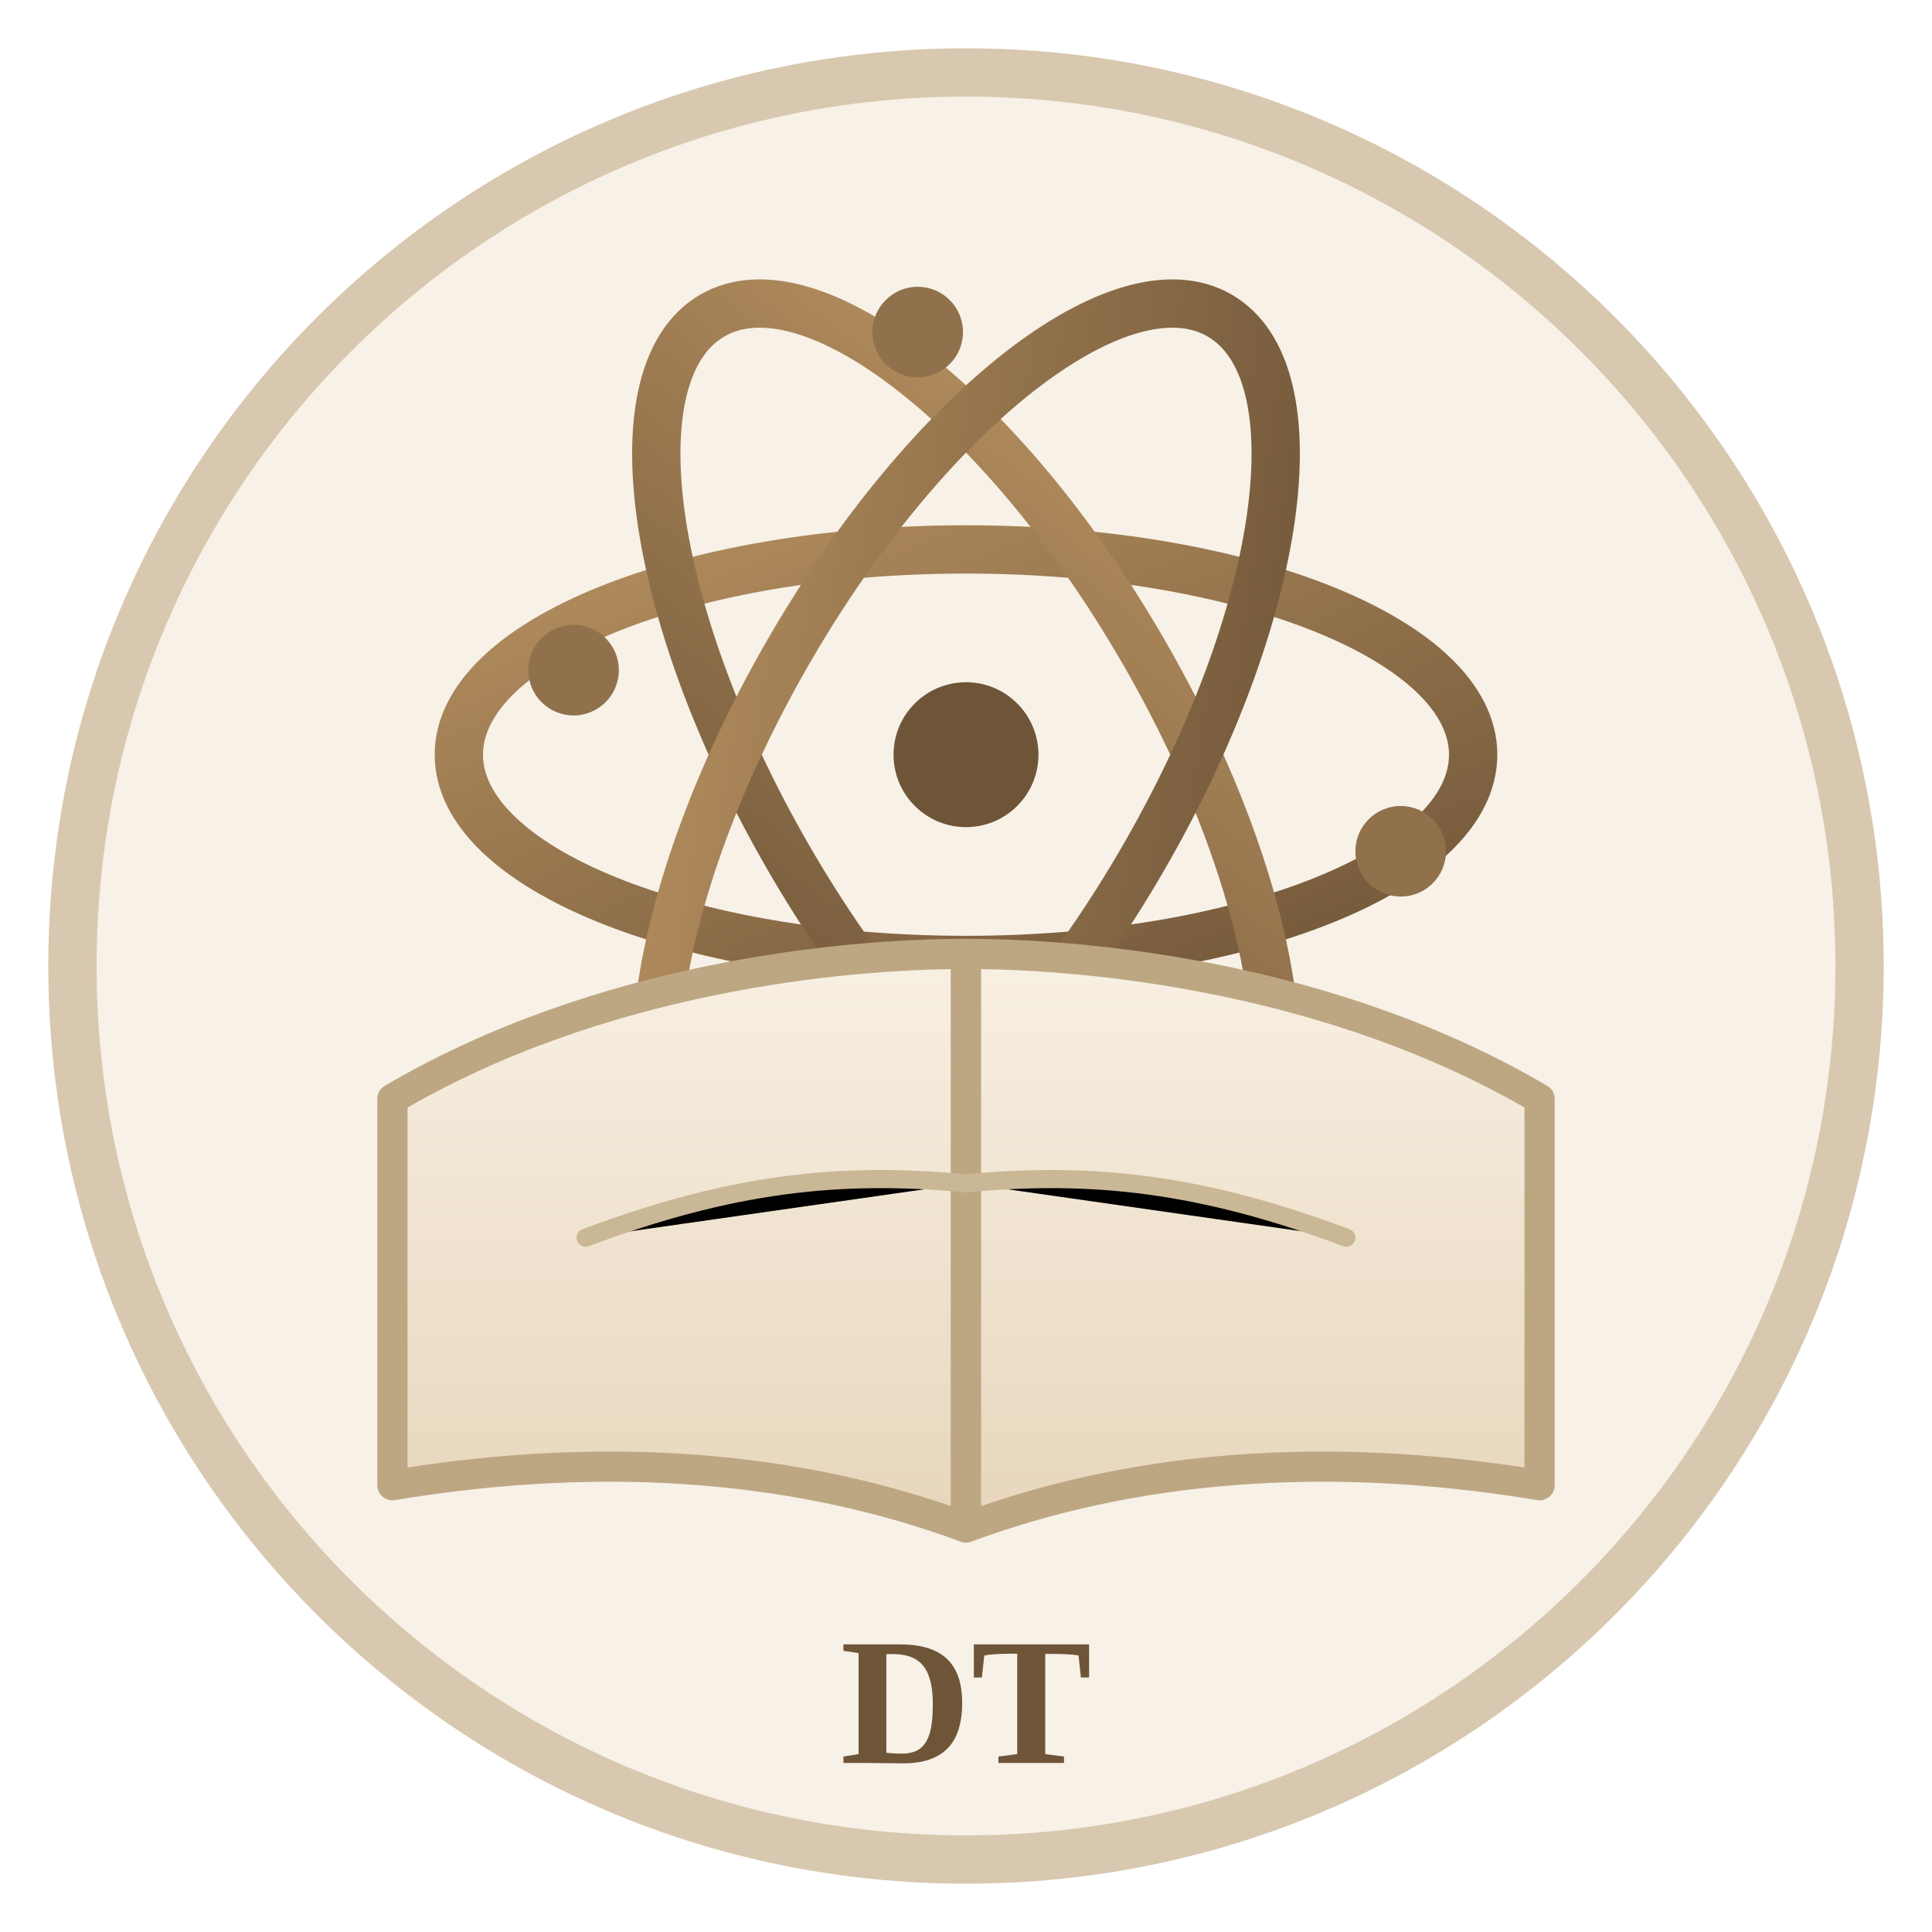
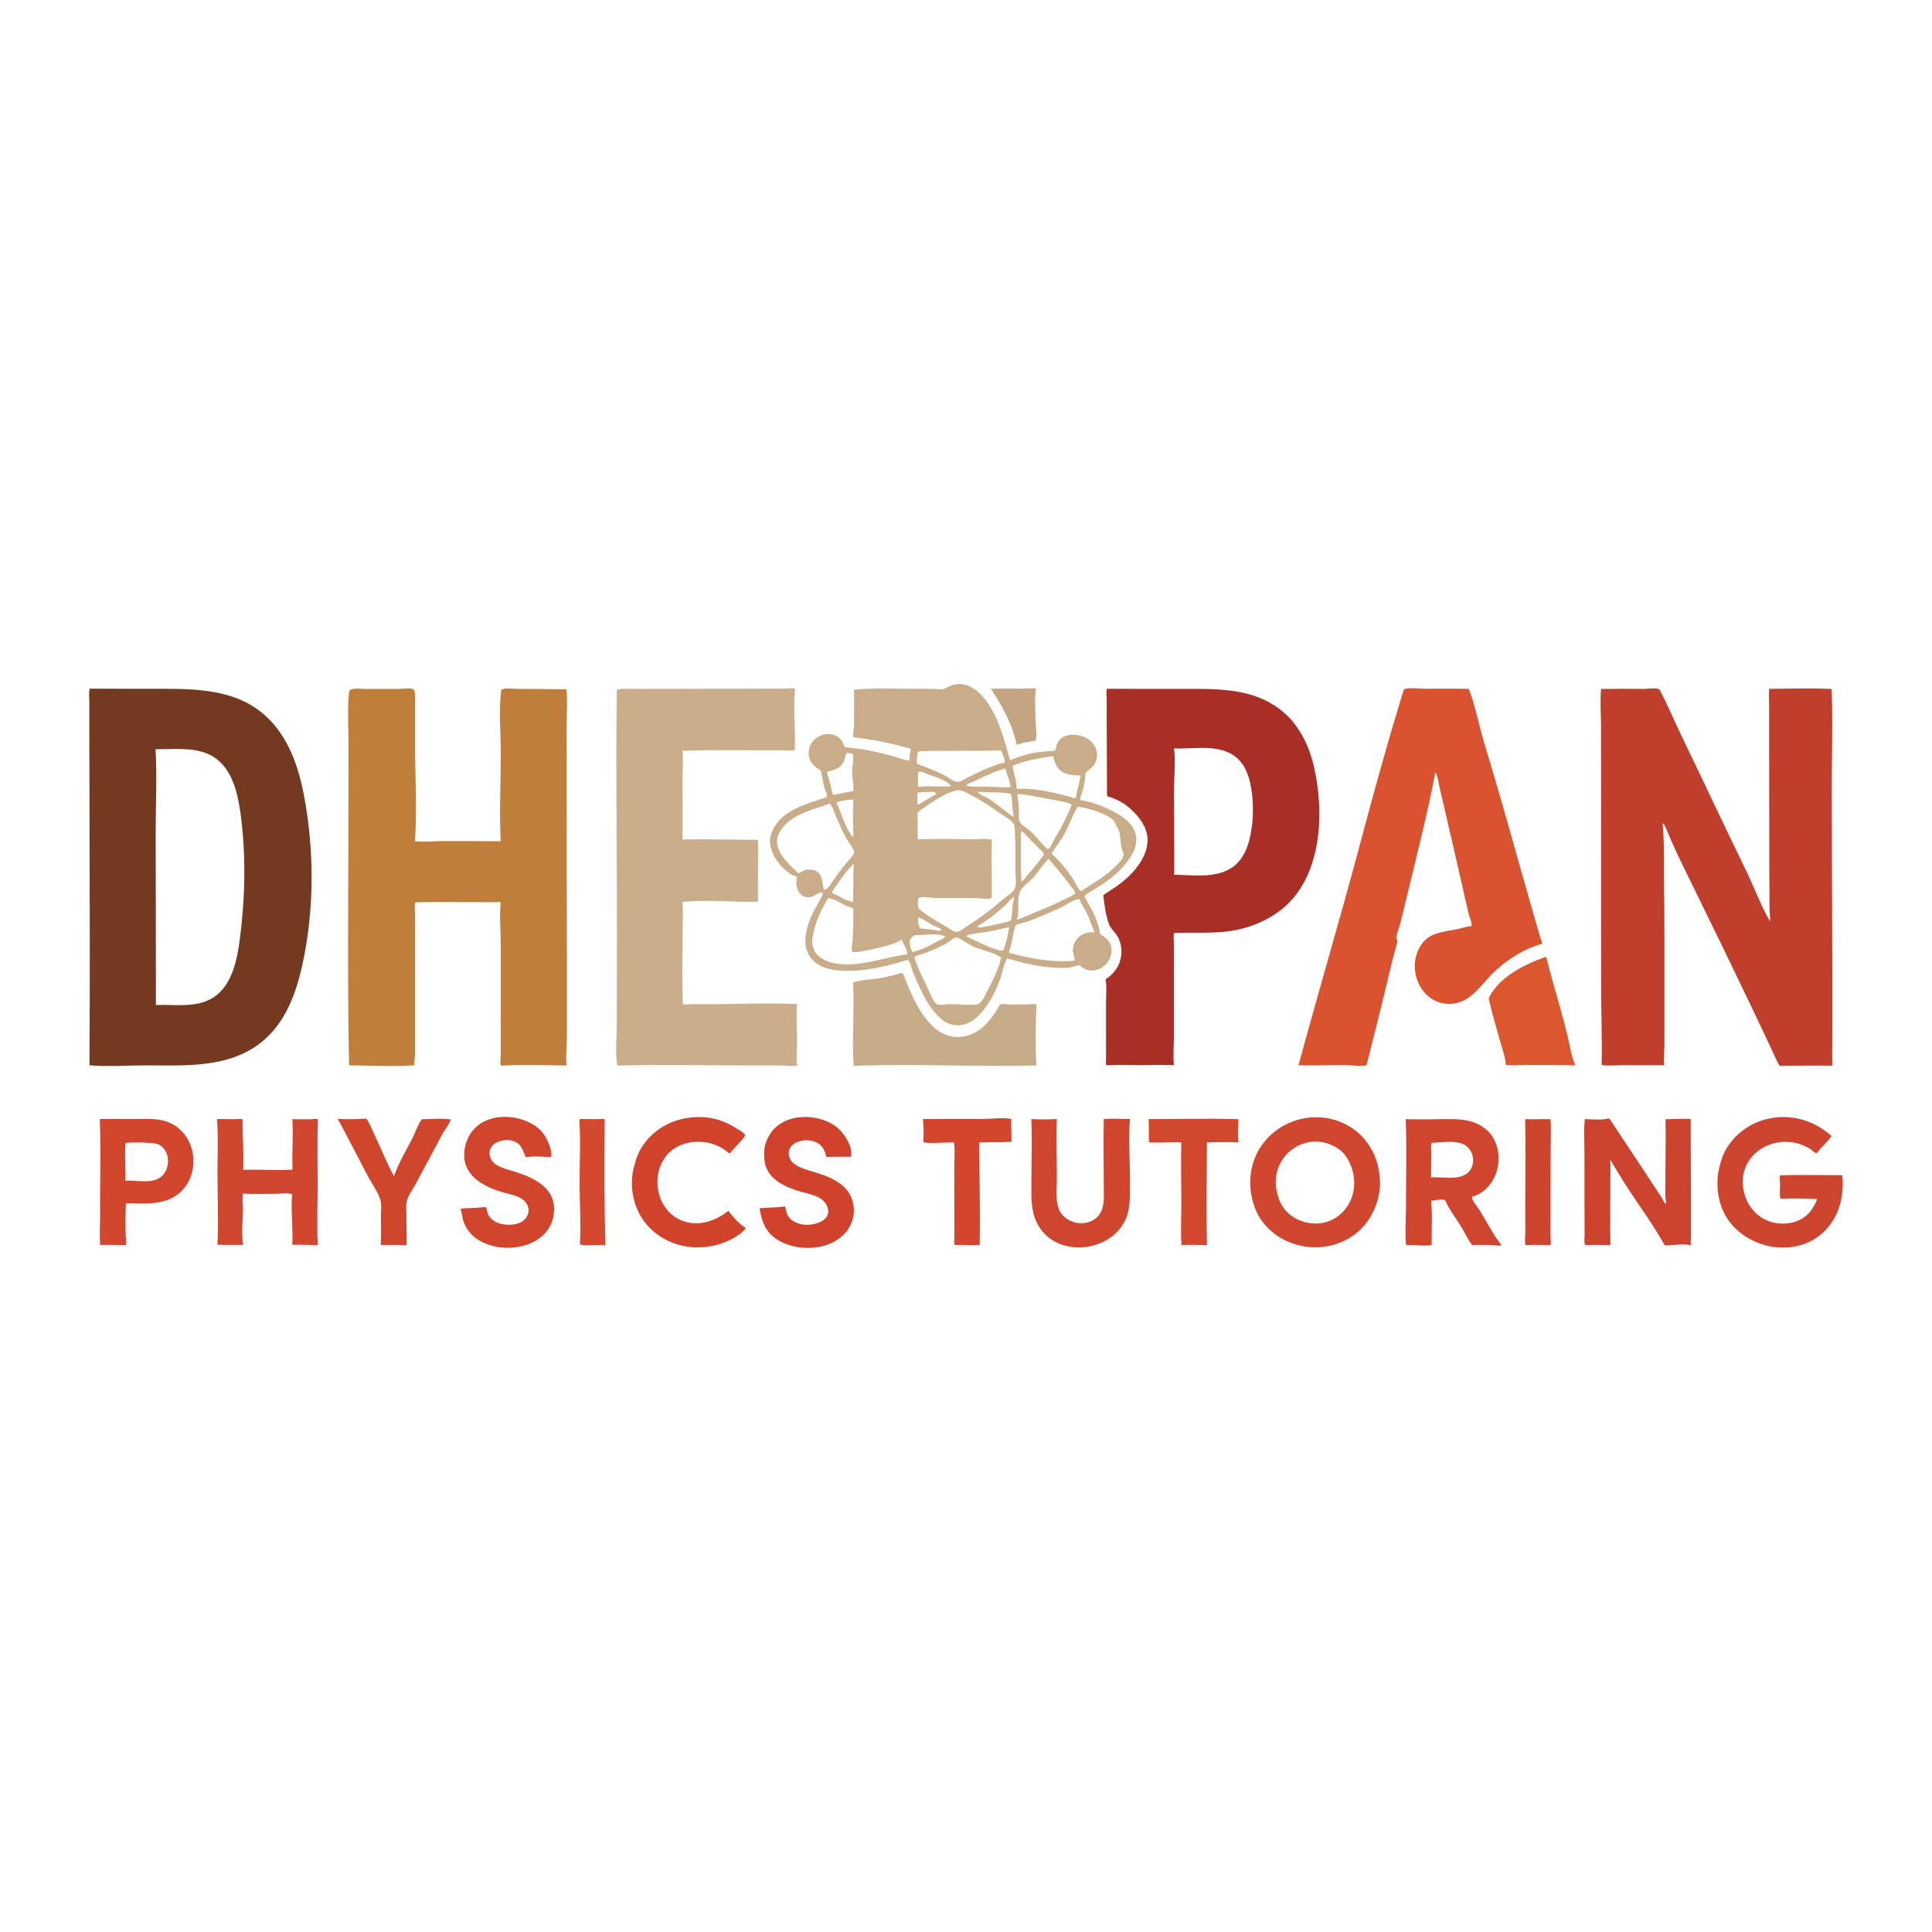
- <svg xmlns="http://www.w3.org/2000/svg" viewBox="0 0 320 320" role="img" aria-labelledby="logoTitle logoDesc">
-   <defs>
-     <linearGradient id="orbGradient" x1="0%" y1="0%" x2="100%" y2="100%">
-       <stop offset="0%" stop-color="#b58f5f" />
-       <stop offset="100%" stop-color="#6f5538" />
-     </linearGradient>
-     <linearGradient id="bookGradient" x1="0%" y1="0%" x2="0%" y2="100%">
-       <stop offset="0%" stop-color="#f8f0e3" />
-       <stop offset="100%" stop-color="#e7d6bc" />
-     </linearGradient>
-   </defs>
-   <circle cx="160" cy="160" r="148" fill="#f7f1e7" stroke="#d8c8af" stroke-width="8" />
-   <g fill="none" stroke="url(#orbGradient)" stroke-width="8" stroke-linecap="round">
-     <ellipse cx="160" cy="125" rx="84" ry="34" />
-     <ellipse cx="160" cy="125" rx="84" ry="34" transform="rotate(60 160 125)" />
-     <ellipse cx="160" cy="125" rx="84" ry="34" transform="rotate(-60 160 125)" />
-   </g>
-   <circle cx="160" cy="125" r="12" fill="#6f5538" />
-   <circle cx="232" cy="141" r="7.5" fill="#90714c" />
-   <circle cx="95" cy="111" r="7.5" fill="#90714c" />
-   <circle cx="152" cy="55" r="7.5" fill="#90714c" />
-   <path d="M65 182c34-20 74-24 95-24v95c-27-10-59-13-95-7z" fill="url(#bookGradient)" stroke="#bda783" stroke-width="5" stroke-linejoin="round" />
-   <path d="M255 182c-34-20-74-24-95-24v95c27-10 59-13 95-7z" fill="url(#bookGradient)" stroke="#bda783" stroke-width="5" stroke-linejoin="round" />
-   <path d="M160 158v95" stroke="#bda783" stroke-width="4" />
-   <path d="M97 205c24-9 42-11 63-9M223 205c-24-9-42-11-63-9" stroke="#cab796" stroke-width="3" stroke-linecap="round" />
-   <text x="160" y="292" text-anchor="middle" font-size="30" font-weight="700" fill="#6f5538" font-family="Georgia, 'Times New Roman', serif">DT</text>
+ <svg xmlns="http://www.w3.org/2000/svg" shape-rendering="geometricPrecision" width="4000" height="4000" viewBox="0 0 792 792">
+   <path d=" M 36.767 282.315 C 46.787 282.366 56.81 282.345 66.832 282.363 C 81.579 282.39 97.103 282.885 108.703 293.32 C 117.952 301.641 122.224 313.696 124.517 325.591 C 128.874 348.203 128.92 372.978 123.956 395.51 C 121.356 407.313 116.895 419.533 107.107 427.292 C 93.683 437.931 76.096 436.759 59.997 436.732 C 52.314 436.719 44.315 437.38 36.668 436.705 C 36.933 401.311 36.759 365.902 36.689 330.507 C 36.668 319.506 36.611 308.506 36.611 297.505 C 36.611 294.198 36.644 290.89 36.628 287.582 C 36.619 285.885 36.326 283.96 36.767 282.315 Z M 63.77 307.152 C 64.427 318.687 63.792 330.444 63.813 342.002 C 63.856 365.334 63.938 388.67 63.915 412 C 72.332 411.668 82.224 413.608 89.215 407.605 C 95.403 402.293 97.219 393.157 98.251 385.46 C 100.479 368.844 100.892 351.352 98.768 334.705 C 97.801 327.13 96.092 318.133 90.404 312.536 C 83.341 305.587 72.809 307.223 63.77 307.152 Z" opacity="1" fill="rgb(116,58,32)" fill-rule="evenodd" />
+   <path d=" M 40.889 458.737 C 46.03 458.627 51.18 458.775 56.324 458.703 C 61.445 458.631 66.718 458.376 71.277 461.139 C 82.415 467.891 81.949 485.908 69.89 491.391 C 65.931 493.191 61.787 493.382 57.504 493.387 C 55.573 493.389 53.472 493.084 51.571 493.425 C 51.464 497.701 51.34 502.003 51.527 506.287 C 51.554 506.907 52.012 510.145 51.51 510.427 C 48.028 510.397 44.554 510.212 41.075 510.356 C 40.67 506.173 41.086 501.766 41.044 497.555 C 40.917 484.652 41.457 471.603 40.889 458.737 Z M 51.412 469.008 C 51.058 473.994 51.56 479.024 51.404 484.01 C 55.579 483.764 61.891 485.287 65.559 482.771 C 69.904 479.79 70.152 472.092 65.369 469.349 C 64.096 468.619 62.522 468.621 61.101 468.525 C 58.005 468.317 54.719 468.212 51.635 468.526 C 51.56 468.687 51.486 468.847 51.412 469.008 Z" opacity="1" fill="rgb(210,70,46)" fill-rule="evenodd" />
+   <path d=" M 88.945 458.76 C 91.326 458.693 93.711 458.812 96.093 458.808 C 97.13 458.806 98.452 458.549 99.434 458.865 C 99.36 465.756 100.012 472.694 99.671 479.578 C 106.395 479.28 113.23 479.949 119.931 479.459 C 119.592 472.586 120.293 465.655 119.846 458.79 C 122.302 458.861 124.767 458.847 127.225 458.838 C 127.96 458.835 129.697 458.474 130.301 458.858 C 129.991 468.218 130.234 477.635 130.209 487.002 C 130.188 494.764 129.816 502.639 130.282 510.388 C 126.86 510.455 123.443 510.128 120.017 510.305 C 119.711 510.023 119.88 509.443 119.88 509.053 C 119.881 507.701 119.88 506.349 119.872 504.996 C 119.842 500.008 119.218 494.584 119.806 489.648 C 118.296 488.865 115.42 489.363 113.74 489.363 C 109.108 489.363 104.352 489.623 99.737 489.271 C 99.111 491.052 99.602 493.876 99.585 495.794 C 99.541 500.536 98.974 505.65 99.622 510.347 C 96.14 510.245 92.615 510.425 89.143 510.242 C 89.611 500.705 89.192 491.055 89.148 481.506 C 89.113 473.958 89.557 466.286 88.945 458.76 Z" opacity="1" fill="rgb(209,70,47)" fill-rule="evenodd" />
+   <path d=" M 138.429 458.635 C 142.254 458.954 146.329 458.773 150.162 458.568 C 151.645 460.563 152.599 463.271 153.676 465.523 C 156.296 471.008 158.591 476.875 161.525 482.182 C 163.363 476.793 166.463 471.683 169.06 466.63 C 170.324 464.171 171.235 461.007 172.914 458.829 C 176.765 458.774 181.064 458.359 184.873 458.9 C 183.886 461.315 181.987 463.521 180.794 465.876 C 177.646 472.088 174.177 478.133 170.983 484.322 C 169.668 486.872 167.427 489.727 166.741 492.515 C 166.364 494.043 166.626 495.969 166.605 497.544 C 166.547 501.803 166.76 506.074 166.667 510.328 C 165.532 510.616 163.943 510.326 162.765 510.303 C 160.551 510.262 158.318 510.411 156.111 510.329 C 156.248 506.317 156.182 502.277 156.154 498.26 C 156.141 496.369 156.512 494.027 156.021 492.196 C 155.095 488.743 152.351 485.114 150.683 481.936 C 146.603 474.168 142.642 466.328 138.429 458.635 Z" opacity="1" fill="rgb(208,70,45)" fill-rule="evenodd" />
+   <path d=" M 142.952 285.11 C 143.02 284.336 143.084 283.563 143.4 282.851 C 145.271 281.954 147.979 282.428 150.007 282.419 C 154.507 282.401 159.006 282.386 163.506 282.412 C 165.075 282.421 168.577 281.758 169.776 282.799 C 170.473 285.044 170.138 287.674 170.137 289.998 C 170.135 294.332 170.125 298.666 170.13 303 C 170.147 316.863 170.955 330.98 170.151 344.817 C 173.758 345.316 177.847 344.789 181.503 344.786 C 189.418 344.78 197.335 344.78 205.247 344.856 C 204.674 332.977 205.288 320.901 205.285 309.002 C 205.283 300.456 204.438 291.399 205.446 282.913 C 206.417 281.745 210.564 282.413 212.006 282.409 C 218.74 282.39 225.474 282.448 232.203 282.586 C 232.714 287.116 232.29 291.935 232.292 296.498 C 232.296 305.332 232.317 314.165 232.31 322.999 C 232.288 349.168 232.368 375.337 232.4 401.506 C 232.409 409.505 232.398 417.505 232.382 425.505 C 232.374 429.126 231.797 433.206 232.312 436.774 C 223.406 436.693 214.365 436.345 205.471 436.849 C 204.833 436.308 205.283 433.418 205.283 432.501 C 205.28 428.502 205.272 424.502 205.27 420.502 C 205.266 409.335 205.297 398.168 205.279 387.002 C 205.27 381.429 204.687 375.517 205.268 369.983 C 204.661 369.631 203.376 369.863 202.676 369.861 C 200.284 369.853 197.891 369.846 195.498 369.841 C 187.114 369.825 178.706 369.673 170.327 369.907 C 169.746 371.583 170.192 374.209 170.189 376 C 170.18 380.5 170.162 385 170.156 389.5 C 170.14 400.5 170.168 411.5 170.168 422.5 C 170.168 425.801 170.147 429.101 170.119 432.401 C 170.108 433.709 169.647 435.442 169.942 436.7 C 161.101 437.304 151.968 436.816 143.106 436.712 C 142.413 404.504 142.785 372.218 142.813 340 C 142.823 328.331 142.886 316.662 142.873 304.992 C 142.865 298.418 142.443 291.664 142.952 285.11 Z" opacity="1" fill="rgb(191,126,57)" fill-rule="evenodd" />
+   <path d=" M 189.581 495.382 C 192.755 495.233 195.925 495.115 199.092 494.829 C 199.729 495.56 199.656 496.931 200.097 497.832 C 201.097 499.871 203.076 501.151 205.234 501.668 C 207.773 502.276 211.073 502.278 213.445 501.075 C 216.276 499.64 217.582 496.42 215.965 493.56 C 214.066 490.2 208.986 489.667 205.655 488.644 C 197.398 486.109 189.028 481.335 190.433 471.332 C 190.742 469.135 191.471 466.991 192.635 465.097 C 198.227 455.994 211.598 456.168 219.549 461.621 C 222.548 463.678 224.387 466.868 225.466 470.275 C 225.768 471.23 226.436 473.567 225.764 474.357 C 222.521 474.154 218.745 473.846 215.535 474.376 C 214.122 471.441 213.927 468.869 210.278 467.717 C 206.182 466.424 199.433 468.734 200.867 474.1 C 201.977 478.252 207.304 479.122 210.791 480.239 C 218.753 482.79 227.765 486.774 227.119 496.66 C 226.131 511.783 205.597 515.225 195.082 507.591 C 192.703 505.865 190.843 503.306 189.936 500.508 C 189.422 498.923 189.414 497.169 188.799 495.66 C 189.06 495.567 189.32 495.475 189.581 495.382 Z" opacity="1" fill="rgb(209,69,45)" fill-rule="evenodd" />
+   <path d=" M 237.528 459.619 C 237.541 459.055 237.489 459.368 237.772 458.701 C 240.217 458.793 242.681 458.763 245.13 458.761 C 245.869 458.761 247.31 458.454 247.887 458.898 C 247.727 476.024 247.712 493.264 248.174 510.384 C 244.827 510.176 240.985 510.826 237.726 510.175 C 238.229 502.025 237.631 493.673 237.595 485.504 C 237.557 476.913 238.072 468.189 237.528 459.619 Z" opacity="1" fill="rgb(212,73,45)" fill-rule="evenodd" />
+   <path d=" M 252.868 282.79 C 254.753 282.149 257.057 282.408 259.022 282.389 C 262.707 282.354 266.393 282.407 270.078 282.401 C 282.719 282.381 295.359 282.36 308 282.312 C 312.335 282.295 316.669 282.273 321.004 282.317 C 322.259 282.33 324.892 281.798 325.931 282.425 C 325.112 290.612 326.121 299.139 325.833 307.365 C 324.934 307.892 323.2 307.584 322.186 307.577 C 319.124 307.558 316.061 307.58 312.999 307.576 C 301.934 307.563 290.836 307.422 279.778 307.763 C 280.217 312.067 279.778 316.661 279.778 320.998 C 279.779 328.703 279.935 336.429 279.752 344.131 C 287.488 343.967 295.262 344.138 303.002 344.221 C 304.835 344.241 306.668 344.258 308.501 344.279 C 309.124 344.287 310.395 344.061 310.807 344.537 C 310.913 352.901 310.567 361.292 310.755 369.649 C 300.513 369.909 289.943 368.722 279.753 369.72 C 280.134 373.915 279.822 378.282 279.821 382.497 C 279.819 392.19 279.608 401.926 279.899 411.614 C 281.031 411.952 282.795 411.621 284.005 411.625 C 287.171 411.638 290.338 411.65 293.504 411.638 C 304.535 411.598 315.756 411.01 326.769 411.624 C 326.292 416.646 326.768 421.948 326.779 426.999 C 326.786 430.152 326.29 433.741 326.791 436.842 C 324.766 437.282 322.084 436.779 319.997 436.769 C 314.831 436.745 309.664 436.761 304.497 436.758 C 287.381 436.75 270.182 436.311 253.074 436.83 C 252.131 431.32 252.866 425.089 252.852 419.496 C 252.823 407.661 252.903 395.826 252.918 383.991 C 252.959 350.273 252.386 316.513 252.868 282.79 Z" opacity="1" fill="rgb(202,174,140)" fill-rule="evenodd" />
+   <path d=" M 259.384 480.596 C 260.12 477.288 260.885 474.027 262.612 471.057 C 267.969 461.845 278.155 457.283 288.599 457.974 C 293.259 458.282 297.939 459.978 301.84 462.535 C 302.729 463.118 305.324 464.427 305.485 465.548 C 303.756 468.142 301.167 470.298 299.219 472.761 C 298.7 472.825 297.856 471.917 297.45 471.62 C 296.16 470.673 294.752 469.919 293.261 469.344 C 288.341 467.444 282.428 467.593 277.745 470.058 C 266.72 475.862 266.968 492.901 277.232 499.204 C 284.264 503.523 292.581 501.175 298.589 496.368 C 300.66 499.02 302.854 501.649 305.753 503.428 C 303.075 506.943 297.971 509.195 293.838 510.306 C 278.513 514.427 262.318 506.016 259.457 489.806 C 258.92 486.763 258.903 483.646 259.384 480.596 Z" opacity="1" fill="rgb(209,67,42)" fill-rule="evenodd" />
+   <path d=" M 311.389 495.327 C 314.813 494.968 318.298 495.064 321.706 494.563 C 322.308 495.482 322.234 496.822 322.719 497.846 C 323.841 500.217 326.331 501.477 328.813 501.927 C 333.252 502.732 341.705 500.6 338.993 494.344 C 337.145 490.08 331.457 489.509 327.533 488.31 C 321.917 486.593 315.553 483.779 313.774 477.594 C 313.21 475.635 313.188 473.538 313.319 471.518 C 313.469 469.178 314.447 466.824 315.699 464.862 C 321.369 455.979 335.771 456.102 343.233 462.26 C 346.175 464.688 349.749 470.143 348.856 474.223 C 346.41 474.144 343.947 474.205 341.498 474.205 C 340.605 474.205 339.533 474.451 338.691 474.166 C 337.824 469.653 334.984 467.413 330.345 467.451 C 326.73 467.481 322.511 469.681 323.464 473.96 C 324.407 478.193 330.617 479.474 334.1 480.555 C 341.66 482.901 349.142 486.128 349.999 495.003 C 350.145 496.506 350.026 497.935 349.654 499.414 C 346.262 512.905 326.448 514.769 316.954 506.942 C 313.305 503.934 312.107 499.799 311.389 495.327 Z" opacity="1" fill="rgb(208,66,44)" fill-rule="evenodd" />
+   <path d=" M 315.928 342.583 C 318.953 332.324 330.001 329.831 338.893 326.796 C 339.219 325.829 338.426 324.318 338.113 323.389 C 337.291 320.955 337.178 318.294 336.43 315.882 C 334.382 314.479 332.452 313.259 331.763 310.69 C 330.211 304.905 335.502 299.971 341.085 301.068 C 342.757 301.397 344.379 302.464 345.247 303.942 C 345.693 304.702 345.936 305.783 346.566 306.384 C 352.652 306.699 359.047 308.17 364.941 309.667 C 367.527 310.324 370.198 311.546 372.847 311.838 C 372.631 310.116 373.13 308.627 373.425 306.97 C 365.868 304.821 357.853 303.051 350.028 302.313 C 349.4 301.879 350.079 298.519 350.091 297.611 C 350.157 292.637 350.186 287.654 350.1 282.681 C 358.81 281.943 367.759 282.388 376.5 282.373 C 378.813 282.369 381.127 282.343 383.44 282.41 C 384.545 282.443 385.697 282.732 386.787 282.488 C 389.012 281.556 390.37 280.512 392.95 280.419 C 397.499 280.255 401.33 283.424 403.951 286.865 C 409.334 293.934 411.666 303.114 413.999 311.498 C 414.613 311.641 415.211 311.227 415.781 310.982 C 417.169 310.386 418.637 310.015 420.071 309.546 C 424.178 308.202 428.172 308.148 432.4 307.74 C 432.88 307.133 432.948 305.972 433.206 305.239 C 433.745 303.712 434.9 302.46 436.418 301.862 C 442.526 299.457 450.963 303.822 449.537 311.132 C 448.998 313.893 447.005 315.124 444.991 316.744 C 444.874 319.234 444.488 321.556 443.876 323.969 C 443.587 325.111 442.602 326.794 442.901 327.926 C 446.603 328.587 450.104 329.668 453.529 331.232 C 456.032 332.375 458.576 333.676 460.765 335.359 C 461.929 336.254 462.992 337.25 463.864 338.437 C 470.263 347.147 459.418 357.329 452.632 362.024 C 450.851 363.256 448.966 364.351 447.117 365.476 C 446.304 365.971 445.11 366.547 444.622 367.382 C 446.017 370.571 448.066 373.391 449.296 376.695 C 449.78 377.996 450.275 379.328 450.609 380.676 C 450.774 381.342 450.675 382.269 451.067 382.856 C 451.455 383.436 452.367 383.771 452.91 384.196 C 454.389 385.35 455.504 386.993 455.642 388.905 C 456.15 395.923 447.922 400.911 442.538 395.683 C 440.793 395.756 439.187 396.731 437.352 396.778 C 429.285 396.985 420.607 395.321 412.954 392.852 C 411.438 394.933 411.001 398.579 410.122 401.026 C 408.076 406.723 404.835 413.11 400.259 417.166 C 395.96 420.977 390.287 421.516 385.827 417.673 C 383.959 416.063 382.329 414.084 380.943 412.049 C 378.261 408.109 376.358 403.323 374.435 398.97 C 373.813 397.561 373.316 394.335 372.109 393.467 C 362.876 396.325 352.184 398.887 342.469 397.692 C 336.935 397.011 331.69 394.27 330.439 388.409 C 329.37 383.4 331.523 377.538 333.796 373.151 C 334.713 371.382 335.725 369.672 336.653 367.909 C 337.047 367.16 337.821 366.25 336.824 365.763 C 335.054 366.025 333.763 367.572 332.011 367.778 C 327.397 368.319 325.641 363.115 326.757 359.562 C 326.52 359.083 325.619 359.041 325.125 358.843 C 324.117 358.439 323.194 357.666 322.359 356.983 C 318.41 353.749 314.571 347.847 315.928 342.583 Z M 318.882 342.546 C 317.07 348.987 323.148 353.864 327.126 357.921 C 327.992 358.043 329.321 356.712 330.372 356.574 C 331.152 356.472 331.943 356.465 332.725 356.556 C 337.149 357.067 337.038 360.988 337.589 364.425 C 338.534 365.786 340.608 362.291 341.057 361.66 C 342.833 359.166 344.588 356.627 346.55 354.274 C 347.752 352.832 349.474 351.277 350.189 349.52 C 349.819 347.382 347.746 345.189 346.719 343.286 C 345.17 340.417 343.906 337.374 342.575 334.4 C 341.859 332.8 341.414 330.625 340.073 329.433 C 333.563 331.834 326.501 333.245 321.491 338.457 C 320.417 339.697 319.548 341.046 318.882 342.546 Z M 332.949 385.613 C 332.867 391.617 337.818 394.304 343.11 395.046 C 352.987 396.43 362.256 392.458 371.848 391.229 C 372.204 389.682 370.128 386.757 369.662 385.237 C 366.31 387.175 362.548 387.98 358.806 388.823 C 355.785 389.504 352.598 390.373 349.484 390.347 C 348.79 389.711 349.442 386.73 349.511 385.786 C 349.832 381.428 349.787 376.962 349.782 372.594 C 349.241 371.951 348.056 371.811 347.279 371.49 C 345.087 370.583 341.712 368.13 339.393 368.232 C 336.204 373.736 333.605 379.243 332.949 385.613 Z M 338.841 316.406 C 339.968 319.387 340.555 322.613 341.382 325.687 C 341.762 326.094 343.172 325.547 343.72 325.444 C 345.766 325.057 347.794 324.66 349.824 324.219 C 350.074 321.606 349.324 318.883 349.352 316.251 C 349.376 313.974 350.101 311.349 349.654 309.119 C 348.857 308.854 348.084 308.741 347.251 308.624 C 346.406 309.432 346.374 311.404 345.75 312.51 C 344.227 315.208 341.629 315.746 338.841 316.406 Z M 341.453 365.031 C 341.043 365.639 341.132 365.307 341.17 366.022 C 343.695 367.219 346.927 369.328 349.682 369.807 C 349.808 365.795 349.781 361.763 349.832 357.748 C 349.839 357.228 350.27 354.372 349.711 354.262 C 346.625 357.388 343.928 361.411 341.453 365.031 Z M 342.825 328.927 C 345.097 333.386 346.273 339.237 349.57 343.055 C 350.108 342.423 349.713 340.331 349.709 339.497 C 349.696 336.996 349.634 334.491 349.676 331.991 C 349.699 330.615 349.993 329.049 349.714 327.701 C 347.392 327.927 345.044 328.154 342.825 328.927 Z M 372.936 385.572 C 372.771 387.099 373.394 388.954 374.005 390.345 C 377.574 389.395 381.06 387.804 384.231 385.919 C 385.04 385.438 387.261 384.762 387.41 383.823 C 383.754 382.288 378.903 383.469 375.055 383.329 C 374.085 383.769 373.373 384.612 372.936 385.572 Z M 374.843 392.458 C 376.203 396.919 378.361 400.939 380.331 405.161 C 381.332 407.307 382.174 409.825 383.823 411.566 C 385.226 412.291 387.452 411.711 388.987 411.656 C 392.89 411.516 397.325 412.378 401.138 411.641 C 402.761 410.401 403.709 408.263 404.631 406.493 C 406.824 402.279 409.46 397.171 410.436 392.503 C 407.265 390.364 402.527 389.575 398.993 388.015 C 396.719 387.012 394.415 384.949 392.085 384.282 C 390.619 384.521 388.756 386.416 387.319 387.132 C 384.701 388.438 382.078 389.652 379.33 390.663 C 377.844 391.21 376.074 391.403 374.843 392.458 Z M 375.958 310.114 C 375.844 311.126 375.756 312.109 375.996 313.108 C 379.722 314.662 383.528 315.961 387.151 317.803 C 388.663 318.571 390.798 320.47 392.52 320.501 C 393.787 320.523 394.946 319.601 396.028 319.067 C 398.788 317.707 401.552 316.258 404.409 315.114 C 406.266 314.371 408.167 313.551 410.066 312.935 C 410.549 312.778 411.537 312.901 411.879 312.52 C 411.792 311.047 411.149 309.199 410.509 307.864 C 409.964 307.47 408.875 307.649 408.177 307.671 C 406.591 307.721 405.005 307.744 403.419 307.755 C 396.945 307.801 390.47 307.718 383.997 307.797 C 382.171 307.819 380.346 307.889 378.52 307.901 C 377.707 307.906 376.837 307.82 376.258 308.451 C 376.179 309.012 376.078 309.561 375.958 310.114 Z M 376.049 329.131 C 376.059 329.299 376.069 329.466 376.079 329.633 C 376.637 330.008 377.447 329.304 377.965 328.971 C 379.309 328.106 380.708 327.301 382.091 326.5 C 382.388 326.328 383.889 325.773 383.732 325.358 C 383.39 324.454 382.457 324.682 381.667 324.659 C 379.849 324.608 378.061 324.696 376.249 324.827 C 375.926 326.25 376.235 327.705 376.049 329.131 Z M 376.388 316.46 C 376.254 318.483 376.287 320.509 376.298 322.535 C 377.304 322.706 378.37 322.317 379.391 322.306 C 381.76 322.279 384.139 322.478 386.506 322.395 C 387.107 322.374 389.451 322.556 389.848 322.07 C 387.575 319.645 383.182 318.439 380.129 317.312 C 378.931 316.869 377.624 315.953 376.388 316.46 Z M 376.254 332.914 C 375.893 334.133 376.209 335.718 376.228 336.999 C 376.263 339.337 376.077 341.739 376.243 344.067 C 383.337 343.913 390.47 343.856 397.585 344.062 C 400.446 344.145 403.798 343.589 406.579 344.216 C 406.384 352.141 406.627 360.094 406.535 368.015 C 405.388 368.881 401.912 368.232 400.504 368.204 C 394.836 368.092 389.171 368.182 383.504 368.122 C 381.893 368.105 377.341 367.127 376.356 368.437 C 376.295 369.688 376.038 371.347 376.635 372.48 C 379.922 375.34 384.156 377.771 387.95 379.901 C 389.171 380.586 390.589 381.886 392.038 381.981 C 393.309 382.064 394.577 380.924 395.574 380.276 C 397.901 378.762 400.188 377.189 402.476 375.617 C 405.772 373.351 408.683 370.668 411.796 368.167 C 413.112 367.109 415.305 365.836 416.021 364.241 C 416.885 362.315 416.222 359.073 416.252 356.992 C 416.314 352.617 416.35 348.252 416.138 343.881 C 416.053 342.124 416.196 339.853 415.696 338.183 C 415.163 336.405 412.27 335.039 410.866 334.022 C 406.655 330.969 402.332 328.077 397.688 325.727 C 396.112 324.929 393.921 323.571 392.084 324.013 C 386.361 325.387 381.021 329.672 376.254 332.914 Z M 376.4 377.149 C 376.433 378.256 376.578 379.72 377.252 380.605 C 379.458 380.734 381.705 381.027 383.885 381.39 C 384.232 381.448 385.882 381.758 385.861 381.112 C 385.163 380.295 383.719 379.979 382.769 379.476 C 380.611 378.332 378.723 376.794 376.394 376.022 C 376.396 376.397 376.398 376.773 376.4 377.149 Z M 396.493 321.474 C 396.405 321.678 396.317 321.882 396.23 322.087 C 398.469 322.757 401.177 322.411 403.505 322.439 C 407.089 322.483 410.725 322.838 414.294 322.769 C 414.009 320.155 412.809 317.549 412.073 315.044 C 406.646 316.401 401.656 319.371 396.493 321.474 Z M 396.291 383.463 C 396.315 383.655 396.339 383.846 396.364 384.038 C 401.183 385.948 405.951 389.163 411.248 389.728 C 412.357 386.804 413.266 383.244 413.66 380.141 C 411.05 380.47 408.572 381.318 405.989 381.781 C 402.758 382.359 399.436 382.477 396.291 383.463 Z M 400.94 324.544 C 400.931 324.667 400.921 324.791 400.912 324.914 C 401.995 326.093 404.053 326.545 405.423 327.449 C 408.924 329.761 412.032 332.466 415.386 334.947 C 415.502 333.305 415.058 331.64 414.927 330.007 C 414.806 328.502 414.941 326.83 414.348 325.414 C 410.078 324.501 405.303 324.993 400.94 324.544 Z M 400.979 379.495 C 400.882 379.692 400.785 379.89 400.687 380.088 C 401.802 380.447 403.105 379.983 404.243 379.807 C 406.374 379.478 408.418 378.875 410.522 378.441 C 411.778 378.183 413.357 378.05 414.385 377.231 C 415.135 375.213 414.832 372.635 415.191 370.498 C 415.317 369.753 415.945 368.42 415.506 367.729 C 414.293 368.613 413.36 369.917 412.254 370.937 C 408.984 373.952 404.836 377.311 400.979 379.495 Z M 413.925 389.044 C 413.772 389.569 413.658 390.018 413.62 390.568 C 422.184 392.96 431.614 394.7 440.495 393.796 C 440.73 392.585 439.733 390.852 439.788 389.493 C 439.979 384.72 444.08 381.666 448.716 382.218 C 447.615 379.671 446.799 377.011 445.601 374.494 C 444.658 372.516 443.267 370.631 442.465 368.615 C 440.192 368.54 436.846 371.107 434.75 372.096 C 430.467 374.115 426.011 375.967 421.589 377.66 C 419.906 378.303 417.885 378.406 416.343 379.333 C 415.2 382.466 415.142 385.937 413.925 389.044 Z M 415.147 313.927 C 415.356 316.204 416.195 318.451 416.562 320.722 C 416.696 321.55 416.53 322.703 416.977 323.394 C 424.775 322.946 433.338 325.152 440.763 327.284 C 441.289 326.767 441.302 325.319 441.472 324.603 C 441.995 322.396 442.604 320.19 442.963 317.949 C 439.027 317.641 435.419 317.816 433.059 313.907 C 432.327 312.693 432.166 311.246 431.633 309.953 C 426.157 310.792 420.247 311.698 415.147 313.927 Z M 416.97 376.684 C 416.991 376.799 417.012 376.915 417.033 377.03 C 425.021 373.758 433.234 370.596 440.784 366.372 C 440.729 365.067 438.918 363.287 438.144 362.247 C 435.512 358.714 432.77 355.427 429.908 352.084 C 427.318 354.463 425.51 357.795 423.037 360.341 C 421.498 361.926 418.955 363.557 418.075 365.628 C 416.692 368.881 418.063 373.238 416.97 376.684 Z M 417.586 325.475 C 417.411 325.584 417.235 325.694 417.06 325.803 C 417.372 327.918 417.633 330.124 417.714 332.262 C 417.766 333.622 417.465 335.222 417.854 336.541 C 418.283 337.998 420.676 339.296 421.809 340.214 C 424.664 342.527 426.677 345.757 429.437 348.07 C 430.676 347.72 431.531 345.187 432.188 344.103 C 434.182 340.816 436.102 337.393 437.638 333.865 C 438.183 332.613 439.118 331.058 439.181 329.69 C 436.158 328.509 432.92 328.085 429.745 327.491 C 425.704 326.735 421.679 325.893 417.586 325.475 Z M 418.497 340.845 C 418.652 347.605 418.322 354.506 418.705 361.253 C 419.51 361.369 420.524 359.438 421.003 358.913 C 423.473 356.207 425.715 353.352 427.909 350.42 C 428.058 349.49 426.676 348.555 426.069 347.957 C 424.389 346.303 422.759 344.597 421.112 342.912 C 420.424 342.208 419.524 340.925 418.497 340.845 Z M 460.51 349.539 C 458.674 346.24 460.143 341.389 457.528 338.435 C 457.062 336.243 455.263 335.146 453.377 334.219 C 449.811 332.464 445.766 331.352 441.869 330.636 C 439.677 333.973 438.349 338.171 436.458 341.73 C 434.9 344.663 432.61 347.157 431.054 350.02 C 434.47 352.849 437.439 356.733 439.93 360.377 C 440.669 361.459 442.013 364.803 443.16 365.3 C 448.17 362.144 453.41 359.061 457.616 354.818 C 458.784 353.639 461.106 351.36 460.51 349.539 Z" opacity="1" fill="rgb(201,172,136)" fill-rule="evenodd" />
+   <path d=" M 349.704 402.752 C 353.603 401.407 358.143 401.685 362.179 400.703 C 363.87 400.291 365.602 400.006 367.271 399.509 C 368.129 399.253 369.113 398.775 370.012 398.867 C 370.987 400.672 371.591 402.803 372.408 404.707 C 376.157 413.451 382.758 426.454 394.326 425.011 C 396.08 424.792 397.739 424.275 399.319 423.481 C 401.306 422.483 402.997 421.135 404.493 419.497 C 406.69 417.092 408.411 414.652 409.954 411.784 C 410.87 411.356 412.477 411.735 413.503 411.757 C 416.168 411.813 418.836 411.776 421.502 411.761 C 422.395 411.756 424.216 411.343 424.918 411.853 C 424.483 419.997 424.407 428.624 424.855 436.759 C 399.909 437.468 374.877 435.929 349.94 436.961 C 349.159 425.602 350.287 414.125 349.704 402.752 Z" opacity="1" fill="rgb(199,172,137)" fill-rule="evenodd" />
+   <path d=" M 378.341 458.724 C 386.558 458.714 394.785 458.69 403.006 458.694 C 406.674 458.695 410.998 458.023 414.586 458.718 C 414.445 461.879 414.739 465.093 414.591 468.25 C 413.675 467.906 412.008 468.223 411.003 468.222 C 407.811 468.221 404.621 468.2 401.436 468.361 C 401.485 482.354 401.866 496.385 401.614 510.376 C 398.251 510.568 394.841 510.186 391.46 510.383 C 390.938 509.98 391.212 508.541 391.234 507.892 C 391.322 505.267 391.253 502.631 391.249 500.006 C 391.239 493.007 391.238 486.008 391.2 479.009 C 391.182 475.544 391.593 471.781 391.089 468.354 C 387.037 468.122 382.485 469.009 378.521 468.234 C 378.712 465.087 378.666 461.861 378.341 458.724 Z" opacity="1" fill="rgb(211,70,45)" fill-rule="evenodd" />
+   <path d=" M 406.154 282.323 C 410.431 282.237 414.725 282.288 419.005 282.316 C 420.818 282.328 422.901 282.005 424.671 282.317 C 424.034 287.036 424.493 292.248 424.597 297.007 C 424.637 298.882 425.25 301.825 424.505 303.557 C 422.673 304.088 420.717 304.095 418.875 304.629 C 418.223 304.818 417.364 305.426 416.713 305.159 C 415.186 297.122 410.629 289.021 406.154 282.323 Z" opacity="1" fill="rgb(195,165,129)" fill-rule="evenodd" />
+   <path d=" M 422.777 458.746 C 426.231 458.967 429.784 458.887 433.243 458.751 C 432.838 466.618 433.237 474.618 433.251 482.5 C 433.258 486.534 432.607 491.373 433.92 495.249 C 436.157 501.858 445.969 503.716 450.443 498.185 C 453.108 494.891 452.455 489.783 452.465 485.826 C 452.488 476.812 452.267 467.774 452.483 458.773 C 455.981 458.415 459.675 458.771 463.199 458.684 C 462.58 467.49 463.266 476.517 463.218 485.35 C 463.192 490.099 463.458 495.26 461.504 499.712 C 455.407 513.603 433.074 515.916 425.462 502.052 C 422.524 496.7 422.794 490.838 422.809 484.915 C 422.832 476.222 423.176 467.427 422.777 458.746 Z" opacity="1" fill="rgb(208,69,45)" fill-rule="evenodd" />
+   <path d=" M 452.313 366.931 C 454.239 365.527 456.313 364.332 458.26 362.944 C 464.861 358.236 472.622 349.485 469.865 340.685 C 469.327 338.97 468.398 337.356 467.358 335.899 C 465.929 333.895 464.18 332.114 462.256 330.585 C 459.834 328.66 456.928 327.256 453.958 326.432 C 453.634 325.529 453.826 324.455 453.81 323.503 C 453.772 321.17 453.783 318.837 453.777 316.505 C 453.756 308.838 453.705 301.171 453.681 293.505 C 453.673 291.007 453.713 288.506 453.667 286.009 C 453.648 284.91 453.325 283.332 453.805 282.354 C 465.145 282.419 476.491 282.401 487.831 282.386 C 501.564 282.368 515.517 282.653 526.446 292.224 C 532.78 297.772 536.664 305.885 538.564 313.971 C 543.037 333.012 542.059 359.456 525.429 372.761 C 519.265 377.693 511.315 380.766 503.524 381.774 C 496.174 382.724 488.723 382.149 481.338 382.457 C 480.884 383.882 481.27 385.987 481.254 387.499 C 481.213 391.5 481.219 395.501 481.211 399.502 C 481.195 407.835 481.211 416.169 481.213 424.502 C 481.214 428.513 480.868 432.703 481.218 436.693 C 476.693 436.385 472.046 436.65 467.508 436.651 C 462.908 436.652 458.2 436.395 453.614 436.706 C 453.161 435.875 453.428 434.431 453.425 433.495 C 453.418 431.328 453.413 429.162 453.409 426.995 C 453.397 421.496 453.39 415.995 453.409 410.496 C 453.419 407.536 453.755 404.319 453.221 401.401 C 458.978 397.891 461.29 391.185 458.635 384.818 C 457.711 382.603 455.532 381.12 454.702 379.007 C 453.332 375.519 452.621 370.663 452.313 366.931 Z M 481.314 306.783 C 481.913 312.702 481.28 319.035 481.274 324.998 C 481.263 336.194 481.447 347.399 481.358 358.593 C 489.29 358.673 498.737 360.283 505.586 355.266 C 508.71 352.978 510.805 349.134 511.839 345.462 C 514.022 337.704 514.207 328.578 512.441 320.709 C 511.568 316.818 509.779 312.805 506.569 310.287 C 499.559 304.788 489.506 307.2 481.314 306.783 Z" opacity="1" fill="rgb(169,46,38)" fill-rule="evenodd" />
+   <path d=" M 470.865 458.758 C 483.096 458.793 495.378 458.406 507.604 458.792 C 507.8 461.912 507.248 465.227 507.746 468.313 C 503.439 468.061 499.064 468.272 494.756 468.3 C 494.738 482.336 494.458 496.395 494.791 510.429 C 491.332 510.452 487.826 510.058 484.378 510.483 C 483.868 504.918 484.306 499.096 484.297 493.504 C 484.284 485.18 484.003 476.785 484.272 468.471 C 483.205 468.042 481.642 468.299 480.503 468.294 C 477.373 468.278 474.123 468.565 471.012 468.244 C 470.882 465.088 471.036 461.909 470.865 458.758 Z" opacity="1" fill="rgb(209,72,47)" fill-rule="evenodd" />
+   <path d=" M 512.911 480.084 C 516.115 461.358 537.808 452.051 553.745 462.106 C 556.541 463.871 558.853 466.156 560.773 468.846 C 562.73 471.585 564.128 474.753 564.881 478.03 C 565.696 481.58 566.042 485.32 565.417 488.931 C 564.524 494.089 562.265 499.185 558.671 503.047 C 547.573 514.974 527.313 513.771 517.561 500.86 C 515.482 498.107 514.082 494.848 513.313 491.494 C 512.455 487.751 512.263 483.872 512.911 480.084 Z M 522.981 484.124 C 522.899 486.799 523.534 489.494 524.47 491.977 C 527.664 500.449 538.625 503.964 546.41 499.861 C 551.724 497.06 554.948 491.507 555.134 485.531 C 555.214 482.973 554.726 480.172 553.766 477.803 C 552.976 475.855 551.879 473.9 550.393 472.396 C 548.896 470.881 547.041 469.798 545.058 469.053 C 534.419 465.06 523.329 472.836 522.981 484.124 Z" opacity="1" fill="rgb(208,70,46)" fill-rule="evenodd" />
+   <path d=" M 532.47 436.078 C 540.633 405.961 549.555 376.034 557.565 345.878 C 563.187 324.714 569.053 303.465 575.539 282.551 C 577.97 281.739 581.443 282.334 584.008 282.338 C 590.044 282.345 596.089 282.277 602.124 282.392 C 604.901 289.588 606.31 297.531 608.552 304.929 C 613.541 321.385 618.244 337.978 622.892 354.534 C 625.07 362.295 627.331 370.035 629.534 377.789 C 630.143 379.931 630.796 382.063 631.389 384.208 C 631.593 384.946 632.222 386.104 632.186 386.841 C 624.609 389.025 617.097 393.716 611.593 399.327 C 606.64 404.376 602.429 411.348 594.488 411.525 C 582.492 411.793 576.459 397.586 582.148 388.026 C 585.51 382.376 591.036 382.086 596.834 381 C 598.974 380.598 601.078 379.782 603.258 379.644 C 603.492 378.382 602.41 376.031 602.093 374.77 C 601.186 371.164 600.424 367.527 599.606 363.9 C 597.164 353.073 594.626 342.272 592.154 331.452 C 591.415 328.214 590.644 324.984 589.906 321.746 C 589.511 320.015 589.385 318.077 588.41 316.57 C 585.384 332.583 581.318 348.485 577.497 364.325 C 576.366 369.016 575.226 373.704 574.082 378.393 C 573.593 380.395 572.569 382.509 572.373 384.546 C 573.237 385.737 572.596 386.978 572.239 388.272 C 571.374 391.413 570.555 394.551 569.814 397.724 C 566.771 410.74 563.45 423.676 560.203 436.634 C 557.784 437.341 554.047 436.592 551.507 436.594 C 545.09 436.6 538.649 436.847 532.238 436.714 C 532.316 436.502 532.393 436.29 532.47 436.078 Z" opacity="1" fill="rgb(219,83,46)" fill-rule="evenodd" />
+   <path d=" M 576.269 458.789 C 581.777 458.981 587.338 458.772 592.854 458.759 C 598.385 458.746 603.39 458.874 608.1 462.147 C 618.354 469.271 615.364 487.425 603.36 490.597 C 603.437 492.282 605.652 494.643 606.542 496.098 C 609.456 500.859 612.112 506.059 615.504 510.485 C 614.897 510.829 612.936 510.426 612.208 510.407 C 609.34 510.335 606.418 510.202 603.557 510.44 C 601.82 508.425 600.557 505.44 599.162 503.144 C 596.97 499.534 594.095 495.889 592.425 492.018 C 590.89 491.313 588.305 492.184 586.673 492.207 C 587.261 498.184 586.811 504.372 586.882 510.378 C 583.524 511.016 579.828 510.066 576.405 510.471 C 575.88 505.595 576.367 500.405 576.36 495.497 C 576.342 483.28 576.709 470.996 576.269 458.789 Z M 586.87 468.5 C 586.372 469.746 586.727 471.656 586.725 473 C 586.718 476.222 586.594 479.459 586.644 482.677 C 591.124 482.271 596.703 483.871 600.788 481.443 C 605.17 478.838 604.746 471.867 600.503 469.367 C 596.966 467.283 590.83 468.346 586.87 468.5 Z" opacity="1" fill="rgb(208,69,46)" fill-rule="evenodd" />
+   <path d=" M 610.359 409.031 C 614.803 400.21 624.914 395.41 633.647 392.255 C 634.276 392.879 634.378 394.406 634.607 395.253 C 635.338 397.96 636.022 400.684 636.799 403.378 C 638.873 410.565 640.941 417.79 642.709 425.061 C 643.589 428.678 644.163 433.376 645.845 436.705 C 639.401 436.552 632.95 436.561 626.505 436.553 C 623.485 436.55 620.302 436.855 617.301 436.562 C 617.095 433.2 615.728 429.56 614.815 426.324 C 613.263 420.825 611.595 415.178 610.332 409.614 C 610.341 409.42 610.35 409.226 610.359 409.031 Z" opacity="1" fill="rgb(221,87,46)" fill-rule="evenodd" />
+   <path d=" M 625.228 458.783 C 628.676 458.921 632.135 458.722 635.584 458.795 C 635.95 463.141 635.66 467.635 635.666 471.999 C 635.677 480.832 635.634 489.665 635.627 498.499 C 635.625 501.571 635.591 504.646 635.637 507.718 C 635.643 508.126 635.934 510.271 635.498 510.43 C 632.147 510.358 628.748 510.184 625.403 510.443 C 624.889 509.069 625.287 506.983 625.28 505.506 C 625.264 502.006 625.265 498.505 625.258 495.005 C 625.233 482.94 625.51 470.843 625.228 458.783 Z" opacity="1" fill="rgb(205,69,45)" fill-rule="evenodd" />
+   <path d=" M 649.705 458.765 C 652.783 458.835 656.459 459.273 659.458 458.479 C 660.157 458.918 660.677 459.998 661.159 460.681 C 662.454 462.517 663.622 464.439 664.875 466.302 C 669.056 472.516 673.158 478.784 677.273 485.042 C 678.615 487.083 680.003 489.097 681.314 491.158 C 681.664 491.709 682.264 493.289 682.874 493.506 C 683.086 492.585 682.696 491.378 682.697 490.42 C 682.698 487.783 682.705 485.143 682.707 482.505 C 682.712 474.615 682.942 466.7 682.777 458.813 C 686.171 458.772 689.695 458.502 693.077 458.743 C 693.129 471.467 693.16 484.251 693.182 496.998 C 693.188 500.332 693.185 503.667 693.189 507.001 C 693.19 507.776 692.849 510.009 693.267 510.583 C 691.134 509.742 687.242 510.361 684.933 510.395 C 684.082 510.408 683.177 510.71 682.364 510.415 C 677.344 501.281 670.856 492.856 665.336 484.013 C 664.034 481.928 662.718 479.864 661.506 477.727 C 661.326 477.41 660.338 475.592 660.178 475.618 C 660.028 475.642 660.139 477.233 660.147 477.458 C 660.225 479.467 660.141 481.487 660.141 483.497 C 660.143 490.332 660.116 497.166 660.089 504 C 660.083 505.627 660.107 507.248 660.138 508.874 C 660.143 509.134 660.272 510.28 660.007 510.426 C 656.688 510.368 653.274 510.216 649.963 510.455 C 649.2 509.494 649.595 507.696 649.588 506.495 C 649.569 503.326 649.556 500.158 649.56 496.989 C 649.573 488.655 649.525 480.322 649.538 471.988 C 649.544 467.651 649.159 463.066 649.705 458.765 Z" opacity="1" fill="rgb(204,67,45)" fill-rule="evenodd" />
+   <path d=" M 656.352 282.427 C 662.233 282.339 668.124 282.342 674.008 282.41 C 675.602 282.429 678.998 281.749 680.296 282.68 C 683.718 289.071 686.506 295.839 689.659 302.365 C 698.328 320.305 706.752 338.361 715.492 356.265 C 718.931 363.309 721.727 370.94 725.553 377.753 C 725.789 375.881 725.387 374 725.389 372.126 C 725.393 367.086 725.316 362.045 725.302 357.005 C 725.258 340.505 725.267 324.004 725.243 307.503 C 725.234 301.837 725.229 296.17 725.243 290.503 C 725.249 287.845 724.989 285.029 725.298 282.389 C 733.778 282.336 742.382 281.965 750.851 282.458 C 751.386 296.091 750.903 309.857 750.918 323.504 C 750.946 348.854 751.058 374.203 751.139 399.553 C 751.169 409.035 751.114 418.517 751.114 427.999 C 751.114 430.161 751.062 432.328 751.098 434.49 C 751.104 434.883 751.295 436.652 750.963 436.859 C 743.842 436.762 736.712 436.822 729.59 436.923 C 728.115 434.703 727.127 431.997 725.979 429.592 C 723.375 424.14 720.82 418.662 718.213 413.21 C 709.895 395.815 701.474 378.453 692.954 361.151 C 690.011 355.173 687.045 349.183 684.425 343.054 C 683.835 341.672 683.315 340.223 682.614 338.896 C 682.399 338.49 682.115 337.506 681.567 337.648 C 682.301 344.908 682.011 352.395 682.13 359.695 C 682.404 376.626 682.286 393.567 682.321 410.5 C 682.334 416.499 682.333 422.499 682.317 428.499 C 682.31 431.079 681.819 434.152 682.257 436.684 C 676.674 436.685 671.09 436.673 665.507 436.664 C 662.59 436.659 659.474 436.986 656.584 436.602 C 656.81 426.261 656.378 415.847 656.369 405.497 C 656.346 378.832 656.286 352.166 656.341 325.501 C 656.361 316.002 656.329 306.504 656.309 297.005 C 656.299 292.21 655.886 287.197 656.352 282.427 Z" opacity="1" fill="rgb(192,63,44)" fill-rule="evenodd" />
+   <path d=" M 704.381 480.596 C 705.006 477.715 705.601 474.976 706.94 472.316 C 711.483 463.29 721.046 457.872 731.087 457.909 C 736.705 457.93 742.221 459.606 746.907 462.698 C 748.022 463.434 749.102 464.201 750.099 465.091 C 750.293 465.264 750.854 465.559 750.78 465.832 C 748.989 468.264 746.614 470.385 744.696 472.747 C 744.309 472.917 742.664 471.42 742.286 471.168 C 740.269 469.822 737.9 468.867 735.517 468.416 C 724.581 466.345 713.44 474.131 714.489 486.005 C 715.28 494.96 722.078 501.872 731.318 501.598 C 736.312 501.451 740.884 499.214 743.364 494.788 C 743.774 494.056 744.895 492.316 744.803 491.479 C 739.859 491.345 734.826 491.14 729.885 491.438 C 729.368 489.462 729.8 487.06 729.717 485.015 C 729.676 484 729.384 482.689 729.786 481.792 C 738.238 481.538 746.725 481.765 755.181 481.743 C 755.688 484.959 755.35 489.177 754.64 492.344 C 753.861 495.817 752.333 499.228 750.209 502.086 C 738.055 518.441 710.405 512.033 705.106 492.979 C 704.007 489.026 703.762 484.647 704.381 480.596 Z" opacity="1" fill="rgb(205,69,46)" fill-rule="evenodd" />
</svg>
